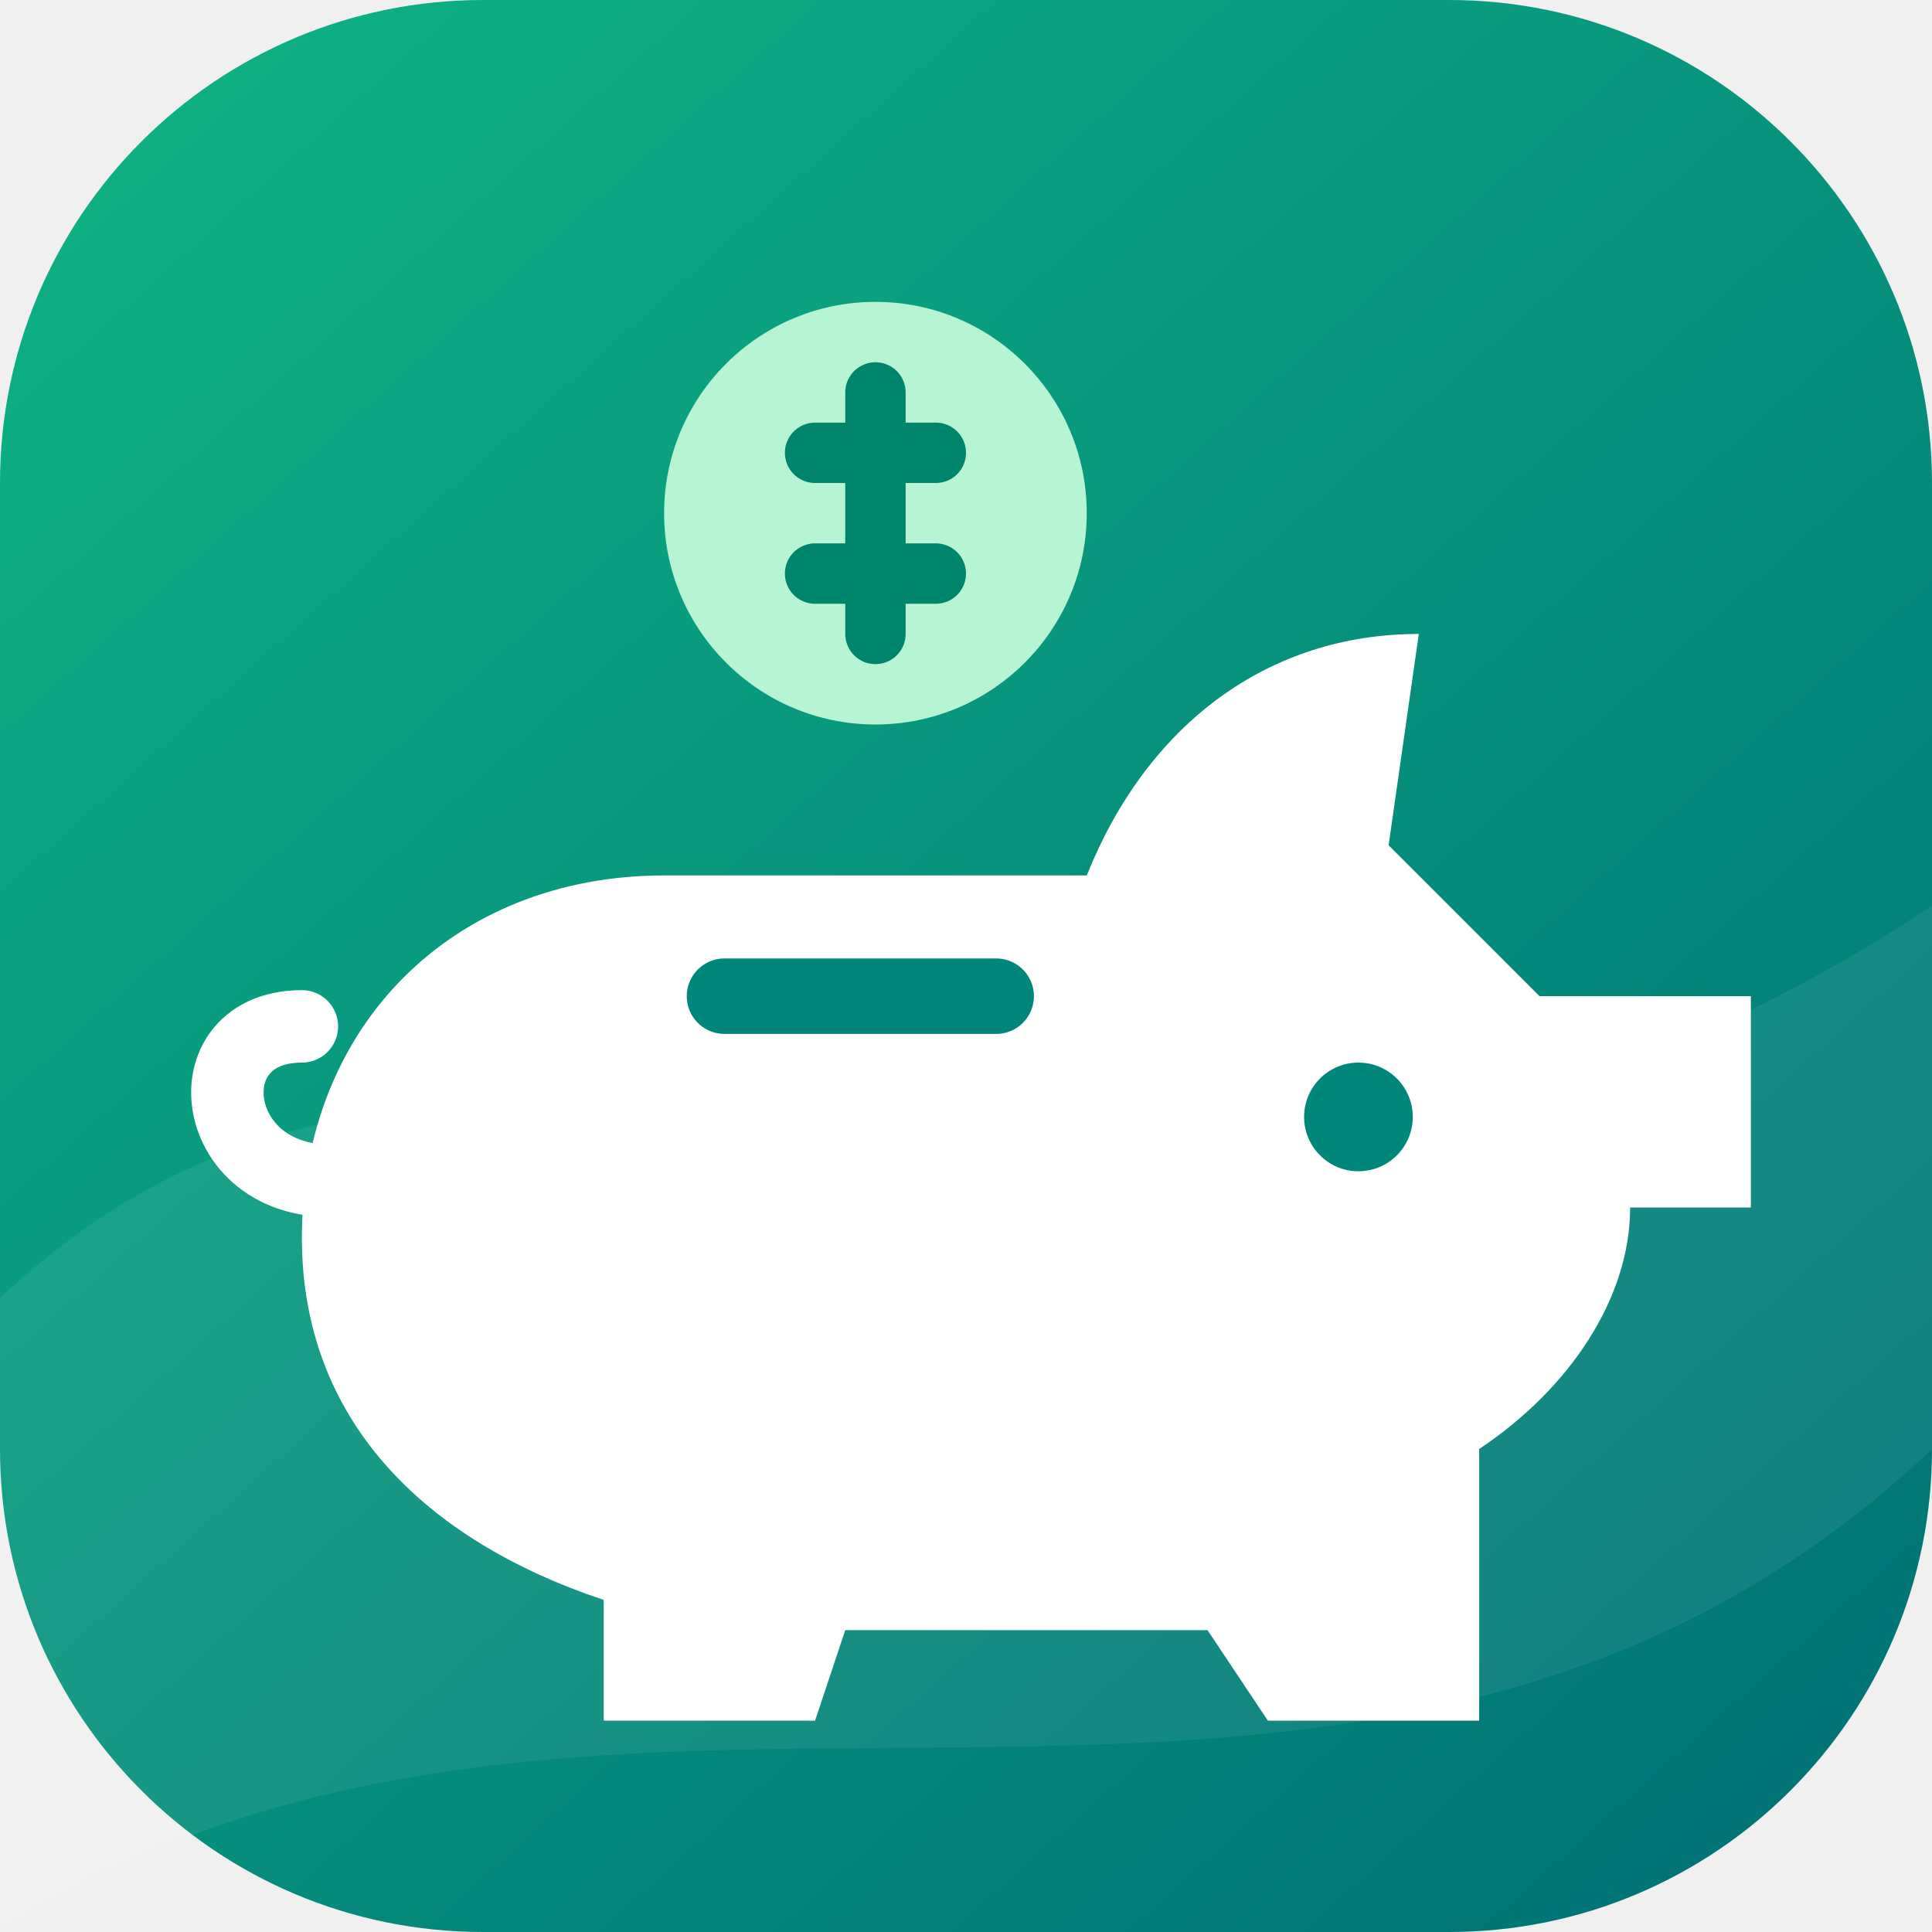
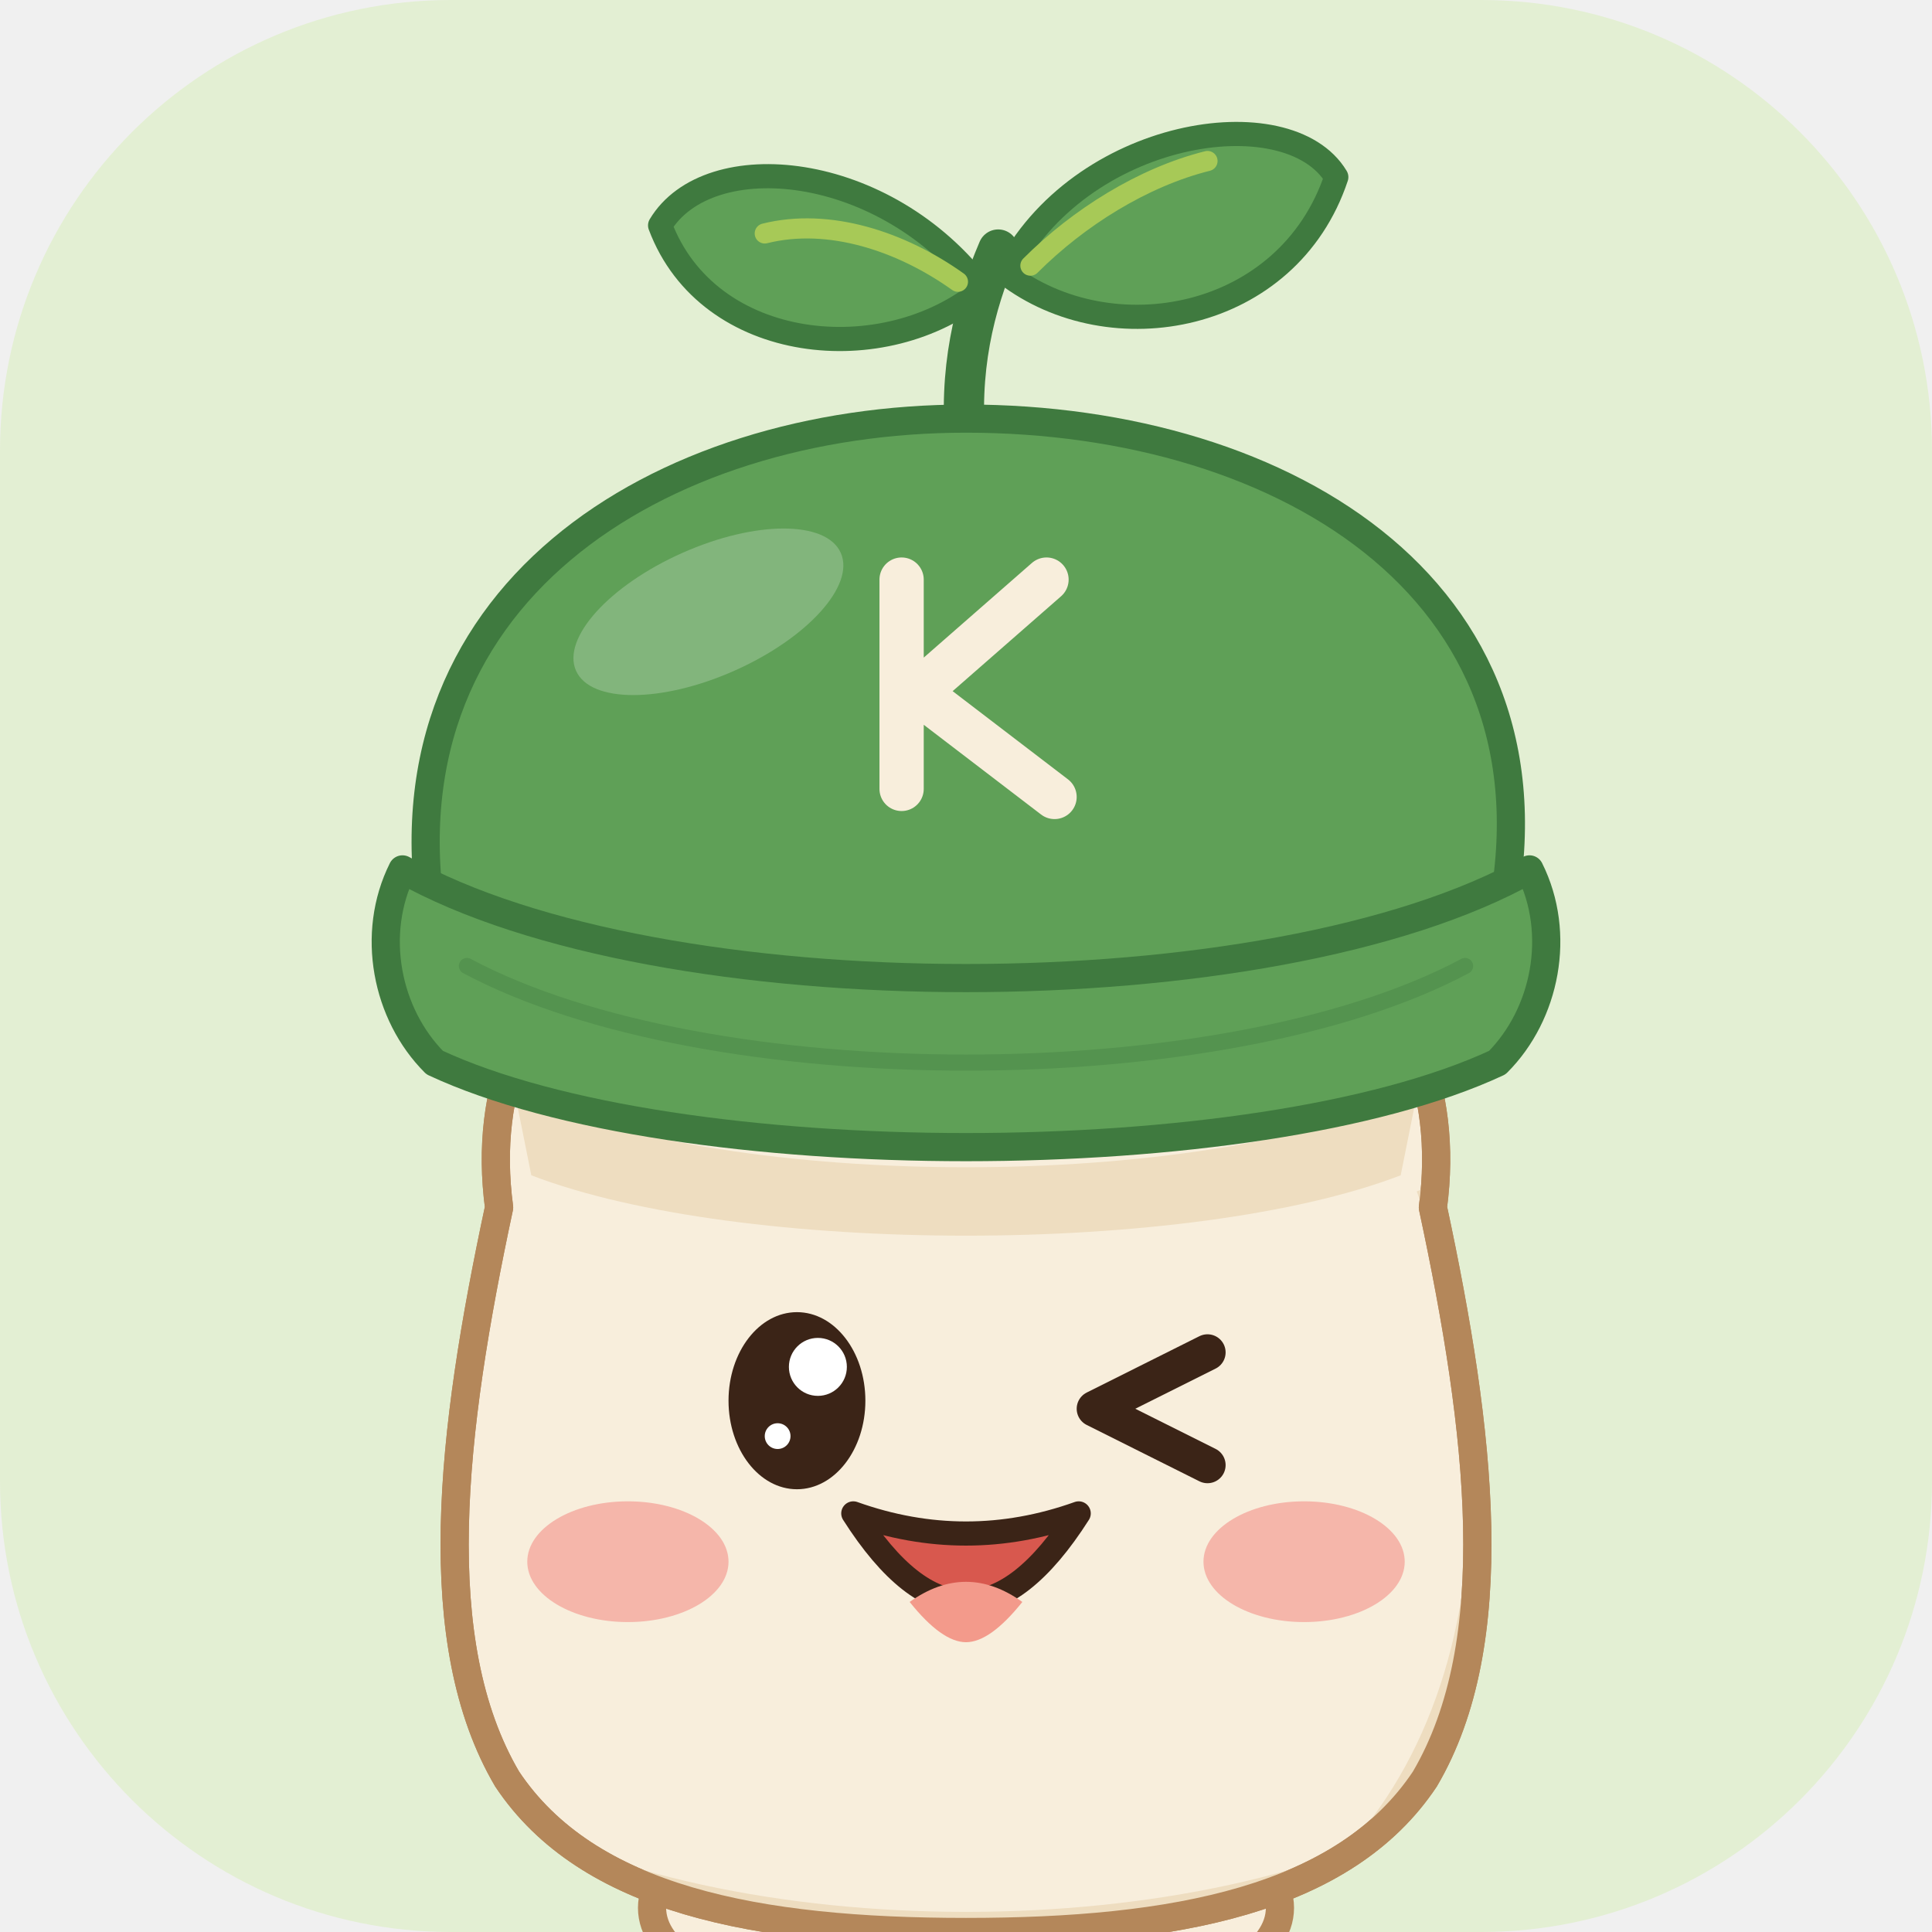
- <svg xmlns="http://www.w3.org/2000/svg" viewBox="0 0 64 64" fill="none">
+ <svg xmlns="http://www.w3.org/2000/svg" viewBox="0 0 120 120" role="img" aria-label="KaTang mark">
  <defs>
-     <linearGradient id="tile" x1="6" y1="4" x2="57" y2="61" gradientUnits="userSpaceOnUse">
-       <stop stop-color="#0DAF83" />
-       <stop offset="1" stop-color="#007477" />
-     </linearGradient>
+     <clipPath id="t">
+       <rect width="120" height="120" rx="28" />
+     </clipPath>
  </defs>
-   <rect width="64" height="64" rx="16" fill="url(#tile)" />
-   <path d="M0 43C17 27 37 48 64 30V48C45 66 20 51 0 64Z" fill="#FFFFFF" opacity=".07" />
-   <circle cx="29" cy="17" r="7" fill="#B7F4D4" />
-   <path d="M27 15H31M27 19H31M29 13V21" stroke="#00856D" stroke-width="2" stroke-linecap="round" />
-   <path d="M22 29C15 29 10 34 10 41C10 47 14 51 20 53V57H27L28 54H40L42 57H49V48C52 46 54 43 54 40H58V33H51L46 28L47 21C42 21 38 24 36 29H22Z" fill="#FFFFFF" />
-   <path d="M12 39C7 40 6 34 10 34" stroke="#FFFFFF" stroke-width="2.4" stroke-linecap="round" />
-   <path d="M24 33H33" stroke="#00867B" stroke-width="2.5" stroke-linecap="round" />
-   <circle cx="45" cy="37" r="1.8" fill="#00867B" />
+   <rect width="120" height="120" rx="28" fill="#E3EFD3" />
+   <g clip-path="url(#t)">
+     <g transform="translate(0 14) scale(.5)">
+       <ellipse cx="98" cy="209" rx="17" ry="10" fill="#F8EEDC" stroke="#B4875A" stroke-width="3.5" />
+       <ellipse cx="142" cy="209" rx="17" ry="10" fill="#F8EEDC" stroke="#B4875A" stroke-width="3.5" />
+       <path d="M62 122C58 92 84 74 120 74C156 74 182 92 178 122C184 150 187 176 177 193C167 208 146 212 120 212C94 212 73 208 63 193C53 176 56 150 62 122Z" fill="#F8EEDC" stroke="#B4875A" stroke-width="3.5" stroke-linecap="round" stroke-linejoin="round" />
+       <clipPath id="bc">
+         <path d="M62 122C58 92 84 74 120 74C156 74 182 92 178 122C184 150 187 176 177 193C167 208 146 212 120 212C94 212 73 208 63 193C53 176 56 150 62 122Z" />
+       </clipPath>
+       <g clip-path="url(#bc)">
+         <path d="M176 120C190 160 182 200 150 214H200V110Z" fill="#EEDDC0" />
+         <path d="M60 196C90 214 150 214 180 196V230H60Z" fill="#EEDDC0" />
+       </g>
+       <path d="M62 122C58 92 84 74 120 74C156 74 182 92 178 122C184 150 187 176 177 193C167 208 146 212 120 212C94 212 73 208 63 193C53 176 56 150 62 122Z" fill="none" stroke="#B4875A" stroke-width="3.5" stroke-linecap="round" stroke-linejoin="round" />
+       <path d="M64 108C92 120 148 120 176 108L174 118C148 128 92 128 66 118Z" fill="#EEDDC0" />
+       <ellipse cx="99" cy="146" rx="8.5" ry="11" fill="#3B2417" />
+       <circle cx="101.6" cy="141.8" r="3.6" fill="#FFFFFF" />
+       <circle cx="96.6" cy="150.4" r="1.6" fill="#FFFFFF" />
+       <path d="M150 140L136 147L150 154" fill="none" stroke="#3B2417" stroke-width="4.5" stroke-linecap="round" stroke-linejoin="round" />
+       <ellipse cx="78" cy="166" rx="12.5" ry="7.5" fill="#F4A39A" opacity=".75" />
+       <ellipse cx="162" cy="166" rx="12.5" ry="7.5" fill="#F4A39A" opacity=".75" />
+       <path d="M106 160Q120 182 134 160Q120 165 106 160Z" fill="#D8584E" stroke="#3B2417" stroke-width="3" stroke-linecap="round" stroke-linejoin="round" />
+       <path d="M113 171Q120 166 127 171Q123 176 120 176Q117 176 113 171Z" fill="#F39A8B" />
+       <g transform="translate(0 -12)">
+         <path d="M120 40C119 30 121 22 124 15" fill="none" stroke="#3F7A3F" stroke-width="5" stroke-linecap="round" stroke-linejoin="round" />
+         <path d="M122 20C110 4 88 2 82 12C88 28 110 30 122 20Z" fill="#5FA057" stroke="#3F7A3F" stroke-width="3" stroke-linecap="round" stroke-linejoin="round" />
+         <path d="M125 18C134 0 160 -4 166 6C160 24 138 28 125 18Z" fill="#5FA057" stroke="#3F7A3F" stroke-width="3" stroke-linecap="round" stroke-linejoin="round" />
+         <path d="M95 13C103 11 112 14 119 19M150 4C142 6 134 11 128 17" fill="none" stroke="#A7C957" stroke-width="2.5" stroke-linecap="round" stroke-linejoin="round" />
+         <path d="M54 100C46 58 82 36 120 36C160 36 196 58 186 100C158 116 82 116 54 100Z" fill="#5FA057" stroke="#3F7A3F" stroke-width="3.5" stroke-linecap="round" stroke-linejoin="round" />
+         <ellipse cx="88" cy="60" rx="18" ry="8" fill="#FFFFFF" opacity=".22" transform="rotate(-24 88 60)" />
+         <path d="M112 56V82M130 56L114 70L131 83" fill="none" stroke="#F8EEDC" stroke-width="5.5" stroke-linecap="round" stroke-linejoin="round" />
+         <path d="M50 92C82 110 158 110 190 92C194 100 192 110 186 116C156 130 84 130 54 116C48 110 46 100 50 92Z" fill="#5FA057" stroke="#3F7A3F" stroke-width="3.5" stroke-linecap="round" stroke-linejoin="round" />
+         <path d="M58 104C88 120 152 120 182 104" fill="none" stroke="#3F7A3F" stroke-width="2" stroke-linecap="round" stroke-linejoin="round" opacity=".35" />
+       </g>
+     </g>
+   </g>
</svg>
